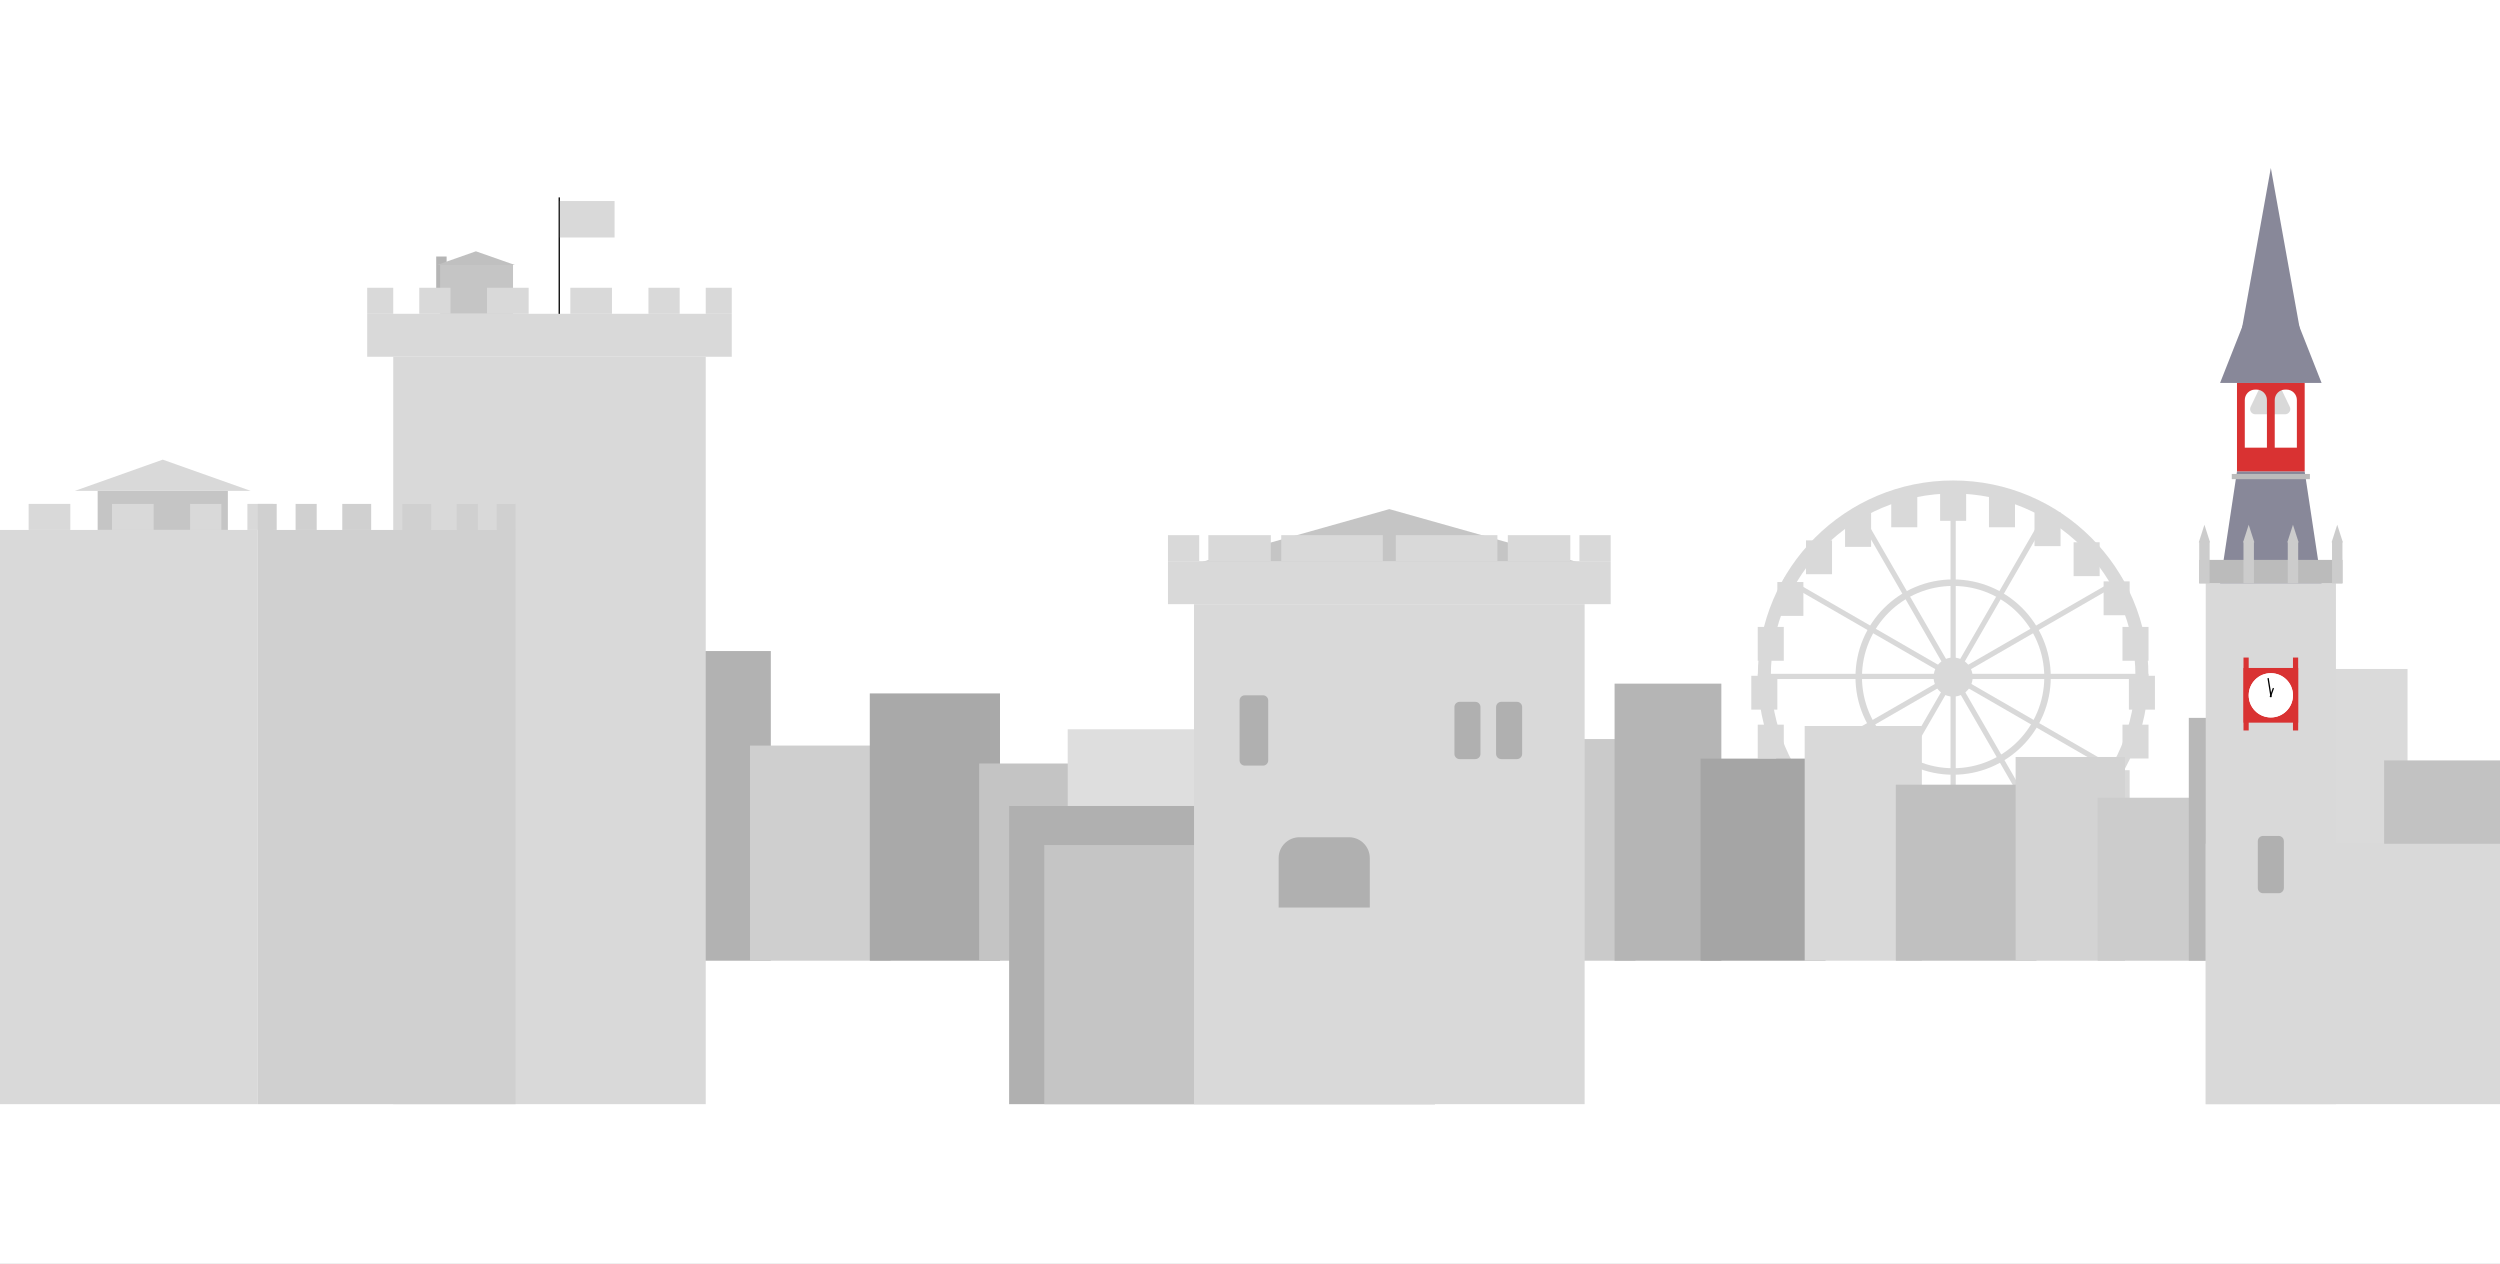
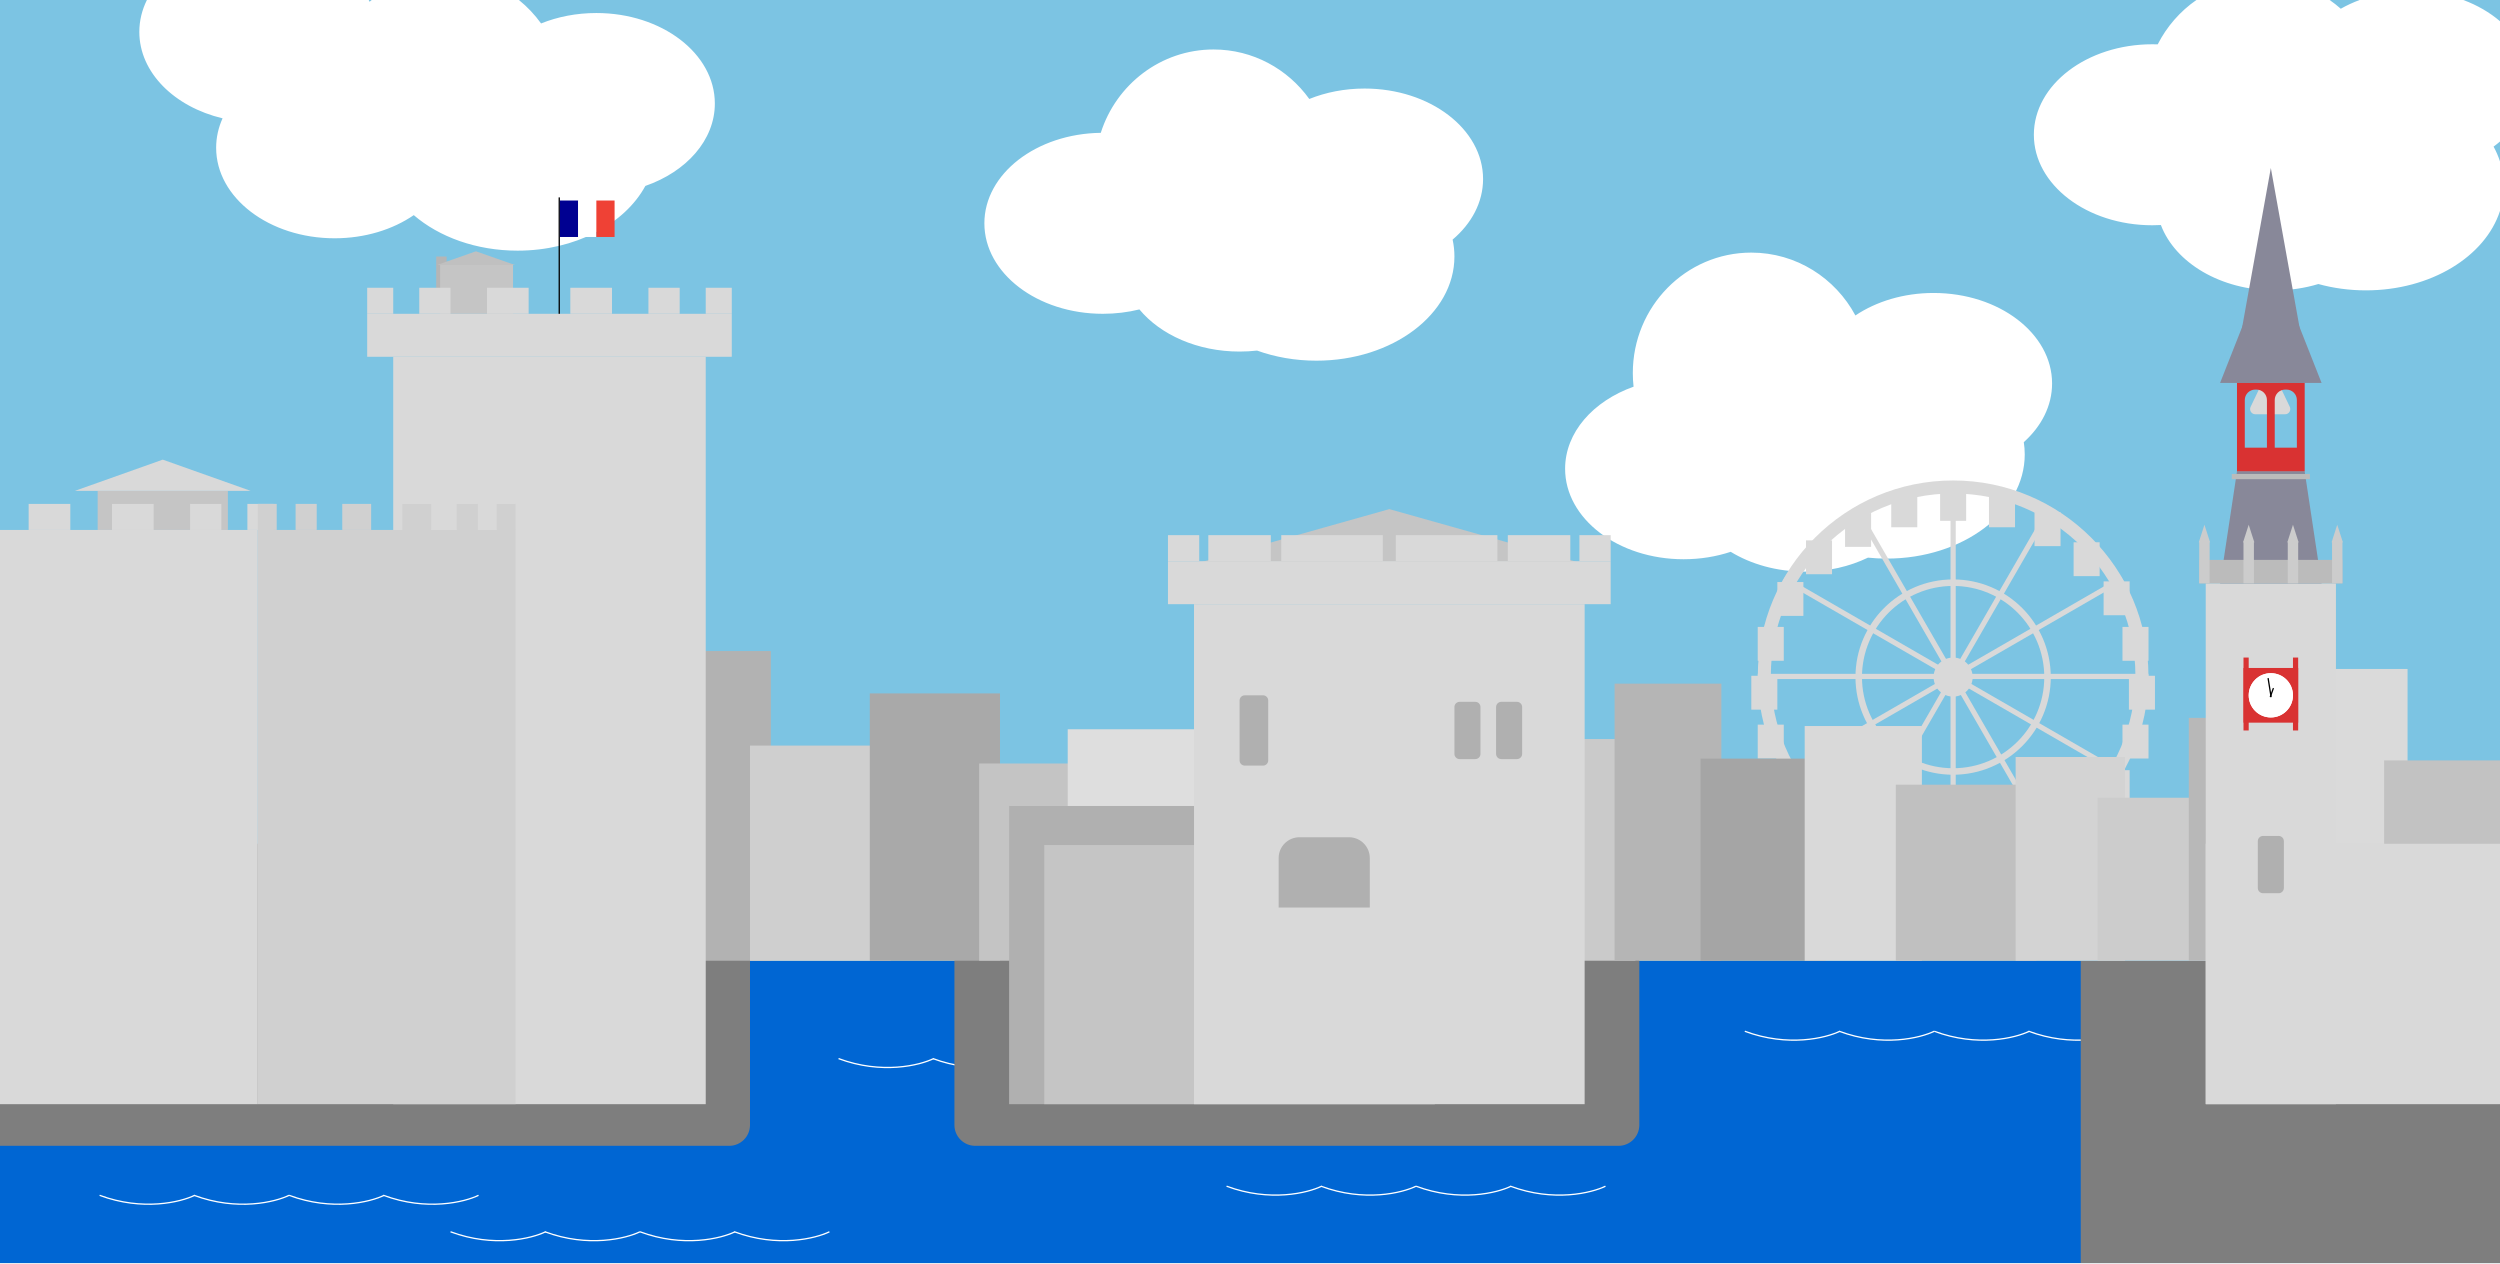
<svg xmlns="http://www.w3.org/2000/svg" width="1920" height="970" viewBox="0 0 1920 970" fill="none">
-   <rect width="1920" height="970" fill="white" />
+   <rect width="1920" height="970" fill="#7CC4E3" />
+   <rect y="738" width="1920" height="232" fill="#0066D3" />
+   <path d="M76.5 918C109.7 930.4 139 923.167 149.5 918" stroke="white" />
+   <path d="M149 918C182.2 930.4 211.5 923.167 222 918" stroke="white" />
+   <path d="M222 918C255.2 930.4 284.5 923.167 295 918" stroke="white" />
+   <path d="M294.5 918C327.7 930.4 357 923.167 367.5 918" stroke="white" />
+   <path d="M346 946C379.2 958.4 408.5 951.167 419 946" stroke="white" />
+   <path d="M418.5 946C451.7 958.4 481 951.167 491.5 946" stroke="white" />
+   <path d="M491.5 946C524.7 958.4 554 951.167 564.5 946" stroke="white" />
+   <path d="M564 946C597.2 958.4 626.5 951.167 637 946" stroke="white" />
+   <path d="M644 813C677.2 825.4 706.5 818.167 717 813" stroke="white" />
+   <path d="M716.5 813C749.7 825.4 779 818.167 789.5 813" stroke="white" />
+   <path d="M789.5 813C822.7 825.4 852 818.167 862.5 813" stroke="white" />
+   <path d="M862 813C895.2 825.4 924.5 818.167 935 813" stroke="white" />
+   <path d="M942 911C975.2 923.4 1004.5 916.167 1015 911" stroke="white" />
+   <path d="M1014.5 911C1047.7 923.4 1077 916.167 1087.5 911" stroke="white" />
+   <path d="M1087.5 911C1120.7 923.4 1150 916.167 1160.5 911" stroke="white" />
+   <path d="M1160 911C1193.2 923.4 1222.5 916.167 1233 911" stroke="white" />
+   <path d="M1340 792C1373.2 804.4 1402.5 797.167 1413 792" stroke="white" />
+   <path d="M1412.5 792C1445.7 804.4 1475 797.167 1485.5 792" stroke="white" />
+   <path d="M1485.5 792C1518.7 804.4 1548 797.167 1558.5 792" stroke="white" />
+   <path d="M1558 792C1591.2 804.4 1620.5 797.167 1631 792" stroke="white" />
+   <path d="M0 648H576V864C576 872.837 568.837 880 560 880H0V648Z" fill="#7E7E7E" />
+   <rect x="1598" y="738" width="322" height="232" fill="#7E7E7E" />
+   <path d="M733 648H1259V864C1259 872.837 1251.84 880 1243 880H749C740.163 880 733 872.837 733 864V648Z" fill="#7E7E7E" />
+   <path d="M1345 194C1379.5 194 1409.52 213.517 1424.95 242.282C1440.97 231.524 1461.99 225 1485 225C1535.26 225 1576 256.116 1576 294.5C1576 311.698 1567.82 327.436 1554.27 339.571C1554.75 342.664 1555 345.81 1555 349C1555 393.183 1507.54 429 1449 429C1444.12 429 1439.31 428.749 1434.6 428.267C1420.54 435.064 1403.87 439 1386 439C1364.5 439 1344.75 433.306 1329.18 423.788C1318.09 427.462 1305.86 429.5 1293 429.5C1242.74 429.5 1202 398.384 1202 360C1202 332.102 1223.52 308.043 1254.58 296.98C1254.2 293.541 1254 290.044 1254 286.5C1254 235.414 1294.74 194 1345 194ZM932 38C962.216 38 988.992 52.97 1005.54 76.012C1018.22 70.896 1032.67 68 1048 68C1098.26 68 1139 99.116 1139 137.5C1139 155.39 1130.15 171.7 1115.61 184.018C1116.52 188.243 1117 192.579 1117 197C1117 241.183 1069.54 277 1011 277C994.685 277 979.232 274.216 965.426 269.247C961.044 269.742 956.562 270 952 270C919.622 270 891.194 257.084 875.064 237.632C866.225 239.818 856.793 241 847 241C796.742 241 756 209.884 756 171.5C756 133.525 795.879 102.665 845.397 102.012C857.215 64.865 891.521 38 932 38ZM1891.84 0C1902.58 4.001 1912.14 9.568 1920 16.314V108.681C1918.42 110.033 1916.78 111.339 1915.07 112.594C1917.08 116.276 1918.73 120.097 1920 124.031V161.976C1908.71 196.999 1866.88 223 1817 223C1804.18 223 1791.89 221.281 1780.51 218.134C1770.14 221.273 1758.83 223 1747 223C1705.52 223 1670.52 201.804 1659.56 172.82C1657.4 172.938 1655.21 173 1653 173C1602.74 173 1562 141.884 1562 103.5C1562 65.116 1602.74 34 1653 34C1654.38 34 1655.75 34.025 1657.12 34.071C1664.1 20.354 1674.35 8.642 1686.83 0H1789.17C1792.15 2.066 1795.01 4.307 1797.72 6.71C1802.23 4.147 1807.07 1.899 1812.16 0H1891.84ZM398.517 0C404.957 5.194 410.69 11.255 415.543 18.012C428.218 12.896 442.666 10 458 10C508.258 10 549 41.116 549 79.5C549 107.633 527.113 131.86 495.635 142.795C479.813 171.957 441.836 192.5 397.5 192.5C365.72 192.5 337.206 181.944 317.778 165.225C301.665 176.276 280.361 183 257 183C206.742 183 166 151.884 166 113.5C166 105.578 167.736 97.966 170.933 90.873C133.893 82.072 107 55.685 107 24.5C107 15.876 109.058 7.62 112.817 0H283.184C283.406 0.451 283.623 0.905 283.834 1.36C284.378 0.9 284.928 0.447 285.482 0H398.517Z" fill="white" />
  <rect x="1350" y="517.5" width="300" height="4" fill="#D9D9D9" />
  <rect x="1498" y="369.5" width="4" height="300" fill="#D9D9D9" />
  <rect x="1369.1" y="592.768" width="300" height="4" transform="rotate(-30 1369.1 592.768)" fill="#D9D9D9" />
  <rect x="1423.27" y="648.404" width="300" height="4" transform="rotate(-60 1423.27 648.404)" fill="#D9D9D9" />
  <rect x="1573.27" y="650.404" width="300" height="4" transform="rotate(-120 1573.27 650.404)" fill="#D9D9D9" />
  <rect x="1628.9" y="596.232" width="300" height="4" transform="rotate(-150 1628.9 596.232)" fill="#D9D9D9" />
  <path d="M1500 369C1582.84 369 1650 436.157 1650 519C1650 601.843 1582.84 669 1500 669C1417.16 669 1350 601.843 1350 519C1350 436.157 1417.16 369 1500 369ZM1500 379C1422.68 379 1360 441.68 1360 519C1360 596.32 1422.68 659 1500 659C1577.32 659 1640 596.32 1640 519C1640 441.68 1577.32 379 1500 379Z" fill="#D9D9D9" />
  <path d="M1500 445C1541.42 445 1575 478.579 1575 520C1575 561.421 1541.42 595 1500 595C1458.58 595 1425 561.421 1425 520C1425 478.579 1458.58 445 1500 445ZM1500 450C1461.34 450 1430 481.34 1430 520C1430 558.66 1461.34 590 1500 590C1538.66 590 1570 558.66 1570 520C1570 481.34 1538.66 450 1500 450Z" fill="#D9D9D9" />
  <circle cx="1500" cy="520" r="15" fill="#D9D9D9" />
  <rect x="1365" y="447" width="20" height="26" fill="#D9D9D9" />
  <rect x="1387" y="415" width="20" height="26" fill="#D9D9D9" />
  <rect x="1417" y="394" width="20" height="26" fill="#D9D9D9" />
  <rect x="1635" y="519" width="20" height="26" fill="#D9D9D9" />
  <rect x="1630.06" y="556.529" width="20" height="26" fill="#D9D9D9" />
  <rect x="1615.57" y="591.5" width="20" height="26" fill="#D9D9D9" />
  <rect x="1592.53" y="621.53" width="20" height="26" fill="#D9D9D9" />
  <rect x="1562.5" y="644.574" width="20" height="26" fill="#D9D9D9" />
  <rect x="1527.53" y="659.059" width="20" height="26" fill="#D9D9D9" />
  <rect x="1490" y="664" width="20" height="26" fill="#D9D9D9" />
  <rect x="1452.47" y="659.059" width="20" height="26" fill="#D9D9D9" />
  <rect x="1417.5" y="644.574" width="20" height="26" fill="#D9D9D9" />
  <rect x="1387.47" y="621.53" width="20" height="26" fill="#D9D9D9" />
  <rect x="1364.43" y="591.5" width="20" height="26" fill="#D9D9D9" />
  <rect x="1349.94" y="556.529" width="20" height="26" fill="#D9D9D9" />
  <rect x="1345" y="519" width="20" height="26" fill="#D9D9D9" />
  <rect x="1349.94" y="481.471" width="20" height="26" fill="#D9D9D9" />
  <rect x="1452.47" y="378.941" width="20" height="26" fill="#D9D9D9" />
  <rect x="1490" y="374" width="20" height="26" fill="#D9D9D9" />
  <rect x="1527.53" y="378.941" width="20" height="26" fill="#D9D9D9" />
  <rect x="1562.5" y="393.426" width="20" height="26" fill="#D9D9D9" />
  <rect x="1592.53" y="416.47" width="20" height="26" fill="#D9D9D9" />
  <rect x="1615.57" y="446.5" width="20" height="26" fill="#D9D9D9" />
  <rect x="1630.06" y="481.471" width="20" height="26" fill="#D9D9D9" />
  <rect x="420" y="548.818" width="102" height="189.012" fill="#C7C7C7" />
  <rect x="506" y="500" width="86" height="237.83" fill="#B2B2B2" />
  <rect x="576" y="572.601" width="108" height="165.229" fill="#CFCFCF" />
  <rect x="668" y="532.545" width="100" height="205.284" fill="#A9A9A9" />
  <rect x="752" y="586.37" width="84" height="151.46" fill="#C4C4C4" />
  <rect x="820" y="560.083" width="118" height="177.746" fill="#DEDEDE" />
  <rect x="922" y="510.014" width="90" height="227.816" fill="#BBBBBB" />
  <rect x="996" y="597.635" width="104" height="140.194" fill="#D6D6D6" />
  <rect x="1084" y="545.062" width="76" height="192.767" fill="#AEAEAE" />
  <rect x="1144" y="567.594" width="112" height="170.236" fill="#CACACA" />
  <rect x="1240" y="525.035" width="82" height="212.795" fill="#B5B5B5" />
  <rect x="1306" y="582.614" width="96" height="155.215" fill="#A5A5A5" />
  <rect x="1386" y="557.58" width="90" height="180.25" fill="#D9D9D9" />
  <rect x="1456" y="602.642" width="108" height="135.187" fill="#C0C0C0" />
  <rect x="1548" y="581.363" width="84" height="156.467" fill="#D3D3D3" />
  <rect x="1611" y="612.656" width="88" height="125.173" fill="#CCCCCC" />
  <rect x="1681" y="551.321" width="104" height="186.508" fill="#B8B8B8" />
  <rect x="1767" y="513.769" width="82" height="224.061" fill="#DADADA" />
  <rect x="1831" y="584" width="89" height="154" fill="#C2C2C2" />
  <rect x="75" y="377" width="100" height="30" fill="#C5C5C5" />
  <path d="M125 353L192.55 377H57.45L125 353Z" fill="#D9D9D9" />
  <rect x="335" y="197" width="8" height="26" fill="#B5B5B5" />
  <rect x="338" y="203" width="56" height="38" fill="#C5C5C5" />
  <path d="M365.5 193L395.378 203.5H335.622L365.5 193Z" fill="#C0C0C0" />
  <line x1="429.5" y1="241.2" x2="429.5" y2="151.6" stroke="black" />
-   <rect x="430" y="154.4" width="42" height="28" fill="#D9D9D9" />
+   <rect x="430" y="154" width="14" height="28" fill="#000091" />
+   <rect x="444" y="154" width="14" height="28" fill="white" />
+   <rect x="458" y="154" width="14" height="28" fill="#EF4135" />
  <rect x="302" y="274" width="240" height="574" fill="#D9D9D9" />
  <rect x="282" y="241" width="280" height="33" fill="#D9D9D9" />
  <rect x="282" y="221" width="20" height="20" fill="#D9D9D9" />
  <rect x="542" y="221" width="20" height="20" fill="#D9D9D9" />
  <rect x="322" y="221" width="24" height="20" fill="#D9D9D9" />
  <rect x="498" y="221" width="24" height="20" fill="#D9D9D9" />
  <rect x="374" y="221" width="32" height="20" fill="#D9D9D9" />
  <rect x="438" y="221" width="32" height="20" fill="#D9D9D9" />
  <rect y="407" width="198" height="441" fill="#D9D9D9" />
  <rect x="190" y="387" width="20" height="20" fill="#D9D9D9" />
  <rect x="146" y="387" width="24" height="20" fill="#D9D9D9" />
  <rect x="22" y="387" width="32" height="20" fill="#D9D9D9" />
  <rect x="86" y="387" width="32" height="20" fill="#D9D9D9" />
  <rect x="198" y="407" width="198" height="441" fill="#D0D0D0" />
  <rect x="198" y="387" width="14.509" height="20" fill="#D0D0D0" />
  <rect x="381.491" y="387" width="14.509" height="20" fill="#D0D0D0" />
  <rect x="227.017" y="387" width="16.215" height="20" fill="#D0D0D0" />
  <rect x="350.767" y="387" width="16.215" height="20" fill="#D0D0D0" />
  <rect x="262.862" y="387" width="22.19" height="20" fill="#D0D0D0" />
  <rect x="308.948" y="387" width="22.19" height="20" fill="#D0D0D0" />
  <rect x="775" y="619" width="327" height="229" fill="#B0B0B0" />
  <rect x="802" y="649" width="300" height="199" fill="#C5C5C5" />
  <rect x="917" y="464" width="300" height="384" fill="#D9D9D9" />
  <path d="M1067 391L1210.76 431.5H923.24L1067 391Z" fill="#C5C5C5" />
  <rect x="897" y="431" width="340" height="33" fill="#D9D9D9" />
  <rect x="897" y="411" width="24" height="20" fill="#D9D9D9" />
  <rect x="928" y="411" width="48" height="20" fill="#D9D9D9" />
  <rect x="984" y="411" width="78" height="20" fill="#D9D9D9" />
  <rect x="1213" y="411" width="24" height="20" fill="#D9D9D9" />
  <rect x="1158" y="411" width="48" height="20" fill="#D9D9D9" />
  <rect x="1072" y="411" width="78" height="20" fill="#D9D9D9" />
  <path d="M982 659C982 650.163 989.163 643 998 643H1036C1044.84 643 1052 650.163 1052 659V697H982V659Z" fill="#B0B0B0" />
  <rect x="952" y="534" width="22" height="54" rx="4" fill="#B0B0B0" />
  <rect x="1117" y="539" width="20" height="44" rx="4" fill="#B0B0B0" />
  <rect x="1149" y="539" width="20" height="44" rx="4" fill="#B0B0B0" />
  <rect x="1694" y="648" width="226" height="200" fill="#D9D9D9" />
  <rect x="1694" y="448" width="100" height="400" fill="#D9D9D9" />
  <path d="M1782.97 448H1705.03L1718.02 362H1769.98L1782.97 448Z" fill="#888899" />
  <rect x="1734" y="642" width="20" height="44" rx="4" fill="#B0B0B0" />
  <rect x="1723" y="513" width="42" height="42" fill="#D93232" />
  <rect x="1723" y="505" width="4" height="56" fill="#D93232" />
  <rect x="1761" y="505" width="4" height="56" fill="#D93232" />
  <circle cx="1744" cy="534" r="17" fill="white" />
  <circle cx="1744" cy="534" r="17" fill="white" />
  <line x1="1741.95" y1="521.163" x2="1744.16" y2="534.987" stroke-linecap="round" stroke="black" />
  <line x1="1745.86" y1="528.823" x2="1743.66" y2="534.957" stroke-linecap="round" stroke="black" />
  <rect x="1689" y="430" width="110" height="18" fill="#BBBBBB" />
  <rect x="1714" y="364" width="60" height="4" fill="#BBBBBB" />
  <rect x="1791" y="416" width="8" height="32" fill="#CCCCCC" />
  <path d="M1795 403L1799.33 416.5H1790.67L1795 403Z" fill="#CCCCCC" />
  <rect x="1757" y="416" width="8" height="32" fill="#CCCCCC" />
  <path d="M1761 403L1765.33 416.5H1756.67L1761 403Z" fill="#CCCCCC" />
  <rect x="1723" y="416" width="8" height="32" fill="#CCCCCC" />
  <path d="M1727 403L1731.33 416.5H1722.67L1727 403Z" fill="#CCCCCC" />
  <rect x="1689" y="416" width="8" height="32" fill="#CCCCCC" />
  <path d="M1693 403L1697.33 416.5H1688.67L1693 403Z" fill="#CCCCCC" />
  <path d="M1739.91 288.543C1741.36 285.511 1745.68 285.511 1747.13 288.543L1758.56 312.443C1759.83 315.098 1757.9 318.169 1754.95 318.169H1732.09C1729.15 318.169 1727.21 315.098 1728.48 312.443L1739.91 288.543Z" fill="#D9D9D9" />
  <path d="M1770 362H1718V293.742H1770V362ZM1732 299.203C1727.58 299.203 1724 302.784 1724 307.203V343.798H1741V307.203C1741 302.784 1737.42 299.203 1733 299.203H1732ZM1755 299.203C1750.58 299.203 1747 302.784 1747 307.203V343.798H1764V307.203C1764 302.784 1760.42 299.203 1756 299.203H1755Z" fill="#D93232" />
  <path d="M1773.61 293.44H1714.39L1744 129L1773.61 293.44Z" fill="#888899" />
  <path d="M1744 195.28L1782.97 294.07H1705.03L1744 195.28Z" fill="#888899" />
</svg>
